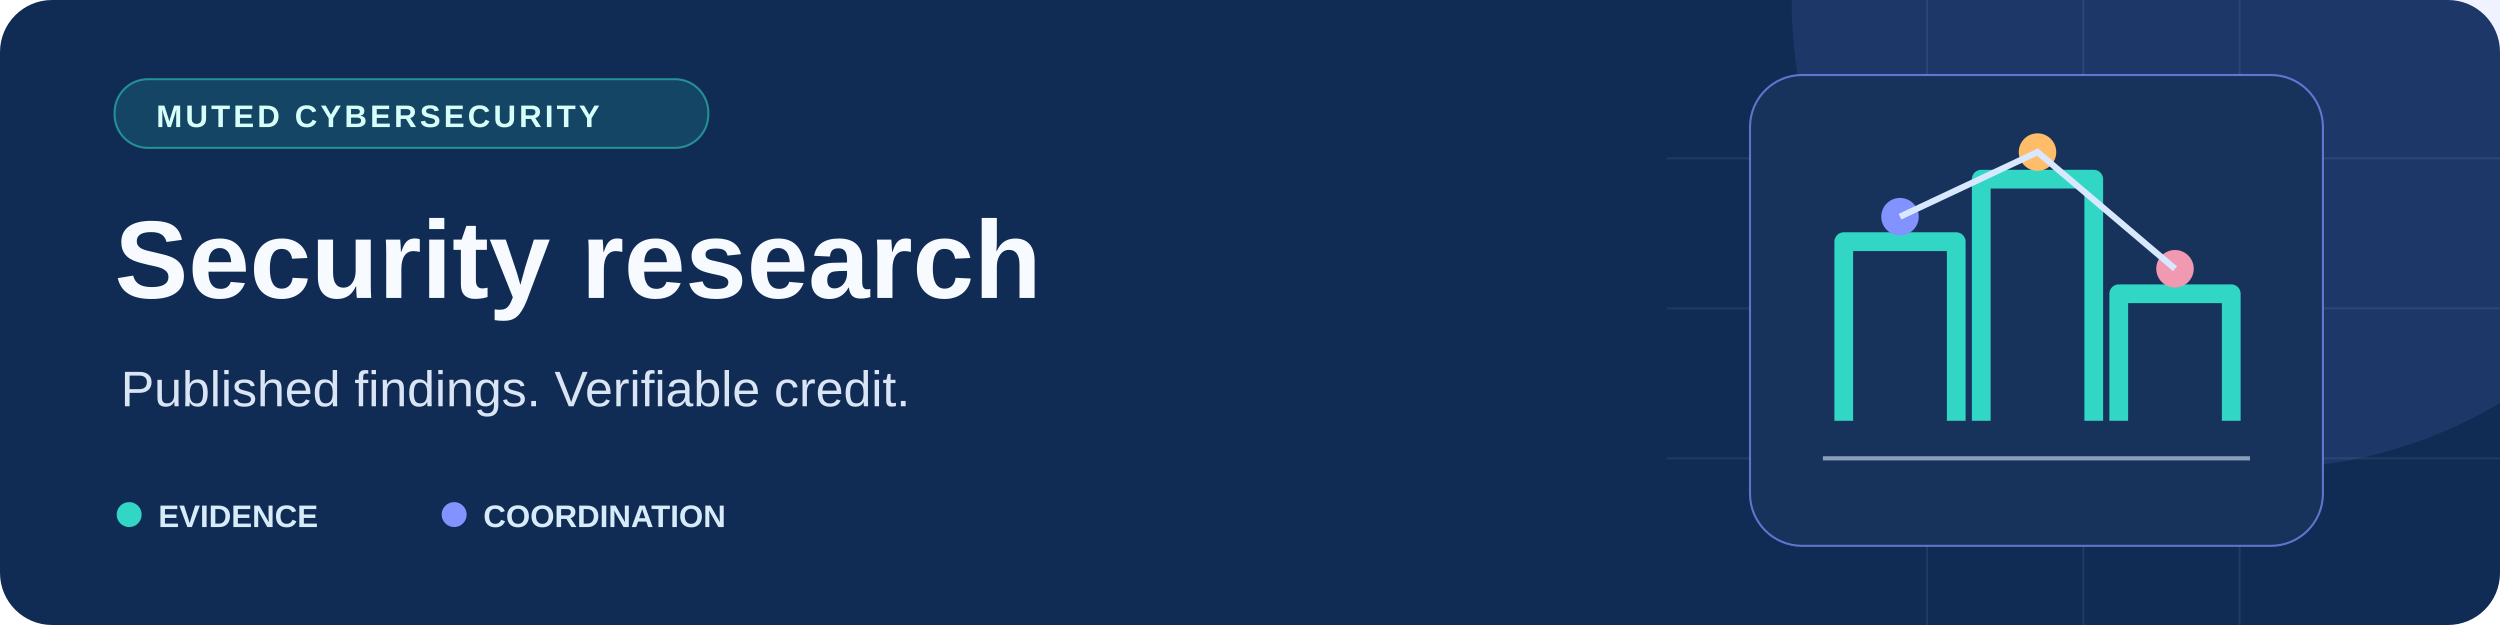
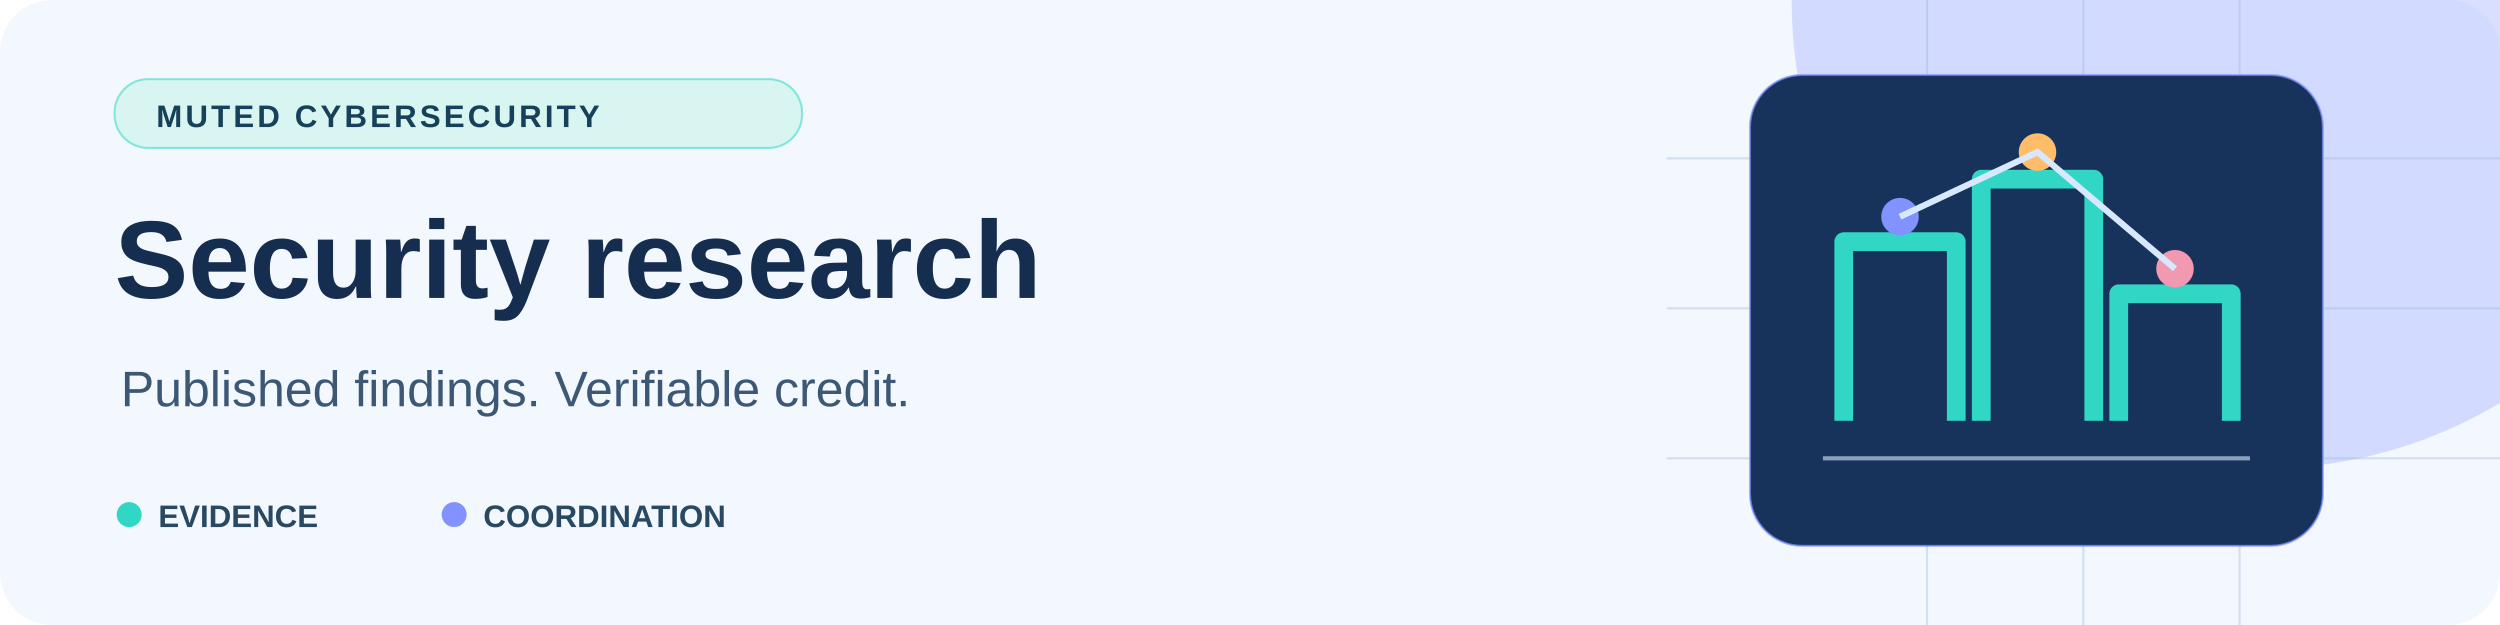
<svg xmlns="http://www.w3.org/2000/svg" viewBox="0 0 1200 300" role="img" aria-labelledby="title desc">
-   <defs>
-     <linearGradient id="bg" x2="1" y2="1">
-       <stop stop-color="#0A1731" />
-       <stop offset=".6" stop-color="#143568" />
-       <stop offset="1" stop-color="#342E70" />
-     </linearGradient>
-   </defs>
-   <rect width="1200" height="300" rx="25" fill="#102B54" />
-   <circle cx="1085" cy="0" r="225" fill="#8292FF" opacity=".12" />
-   <path d="M800 220h400M800 148h400M800 76h400M925 0v300M1000 0v300M1075 0v300" stroke="#D8EBFB" stroke-opacity=".08" />
-   <rect x="55" y="38" width="285" height="33" rx="16" fill="#32D6C4" fill-opacity=".15" stroke="#32D6C4" stroke-opacity=".55" />
-   <text x="75" y="61" font-family="Arial,Helvetica,sans-serif" font-size="15" font-weight="700" letter-spacing="1.5" fill="#D7FFFA">MUTED CYBERSECURITY</text>
-   <text x="55" y="143" font-family="Arial,Helvetica,sans-serif" font-size="53" font-weight="700" fill="#F7FAFF">Security research</text>
-   <text x="58" y="195" font-family="Arial,Helvetica,sans-serif" font-size="24" fill="#D9E4F4">Published findings. Verifiable credit.</text>
+   <rect width="1200" height="300" rx="25" fill="#F3F8FF" />
+   <circle cx="1085" cy="0" r="225" fill="#8292FF" opacity=".30" />
+   <path d="M800 220h400M800 148h400M800 76h400M925 0v300M1000 0v300M1075 0v300" stroke="#9DB5D5" stroke-opacity=".38" />
+   <rect x="55" y="38" width="330" height="33" rx="16" fill="#D8F5F1" fill-opacity="1" stroke="#32D6C4" stroke-opacity=".55" />
+   <text x="75" y="61" font-family="Arial,Helvetica,sans-serif" font-size="15" font-weight="700" letter-spacing="1.5" fill="#17415A">MUTED CYBERSECURITY</text>
+   <text x="55" y="143" font-family="Arial,Helvetica,sans-serif" font-size="53" font-weight="700" fill="#152D4E">Security research</text>
+   <text x="58" y="195" font-family="Arial,Helvetica,sans-serif" font-size="24" fill="#3C5875">Published findings. Verifiable credit.</text>
  <circle cx="62" cy="247" r="6" fill="#32D6C4" />
-   <text x="76" y="253" font-family="Arial,Helvetica,sans-serif" font-size="15" font-weight="700" fill="#D7EBF9">EVIDENCE</text>
+   <text x="76" y="253" font-family="Arial,Helvetica,sans-serif" font-size="15" font-weight="700" fill="#294963">EVIDENCE</text>
  <circle cx="218" cy="247" r="6" fill="#8292FF" />
-   <text x="232" y="253" font-family="Arial,Helvetica,sans-serif" font-size="15" font-weight="700" fill="#D7EBF9">COORDINATION</text>
+   <text x="232" y="253" font-family="Arial,Helvetica,sans-serif" font-size="15" font-weight="700" fill="#294963">COORDINATION</text>
  <g transform="translate(840 36)">
    <rect width="275" height="226" rx="25" fill="#17325B" stroke="#8292FF" stroke-opacity=".7" />
    <path d="M45 166V80h54v86M111 166V50h54v116M177 166v-61h54v61" fill="none" stroke-width="9" stroke-linejoin="round" stroke="#32D6C4" />
    <circle cx="72" cy="68" r="9" fill="#8292FF" />
    <circle cx="138" cy="37" r="9" fill="#FFBD69" />
    <circle cx="204" cy="93" r="9" fill="#F199B1" />
    <path d="m72 68 66-31 66 56" fill="none" stroke="#D7E8FF" stroke-width="3" />
    <path d="M35 184h205" stroke="#D7E8FF" stroke-opacity=".6" stroke-width="2" />
  </g>
</svg>
